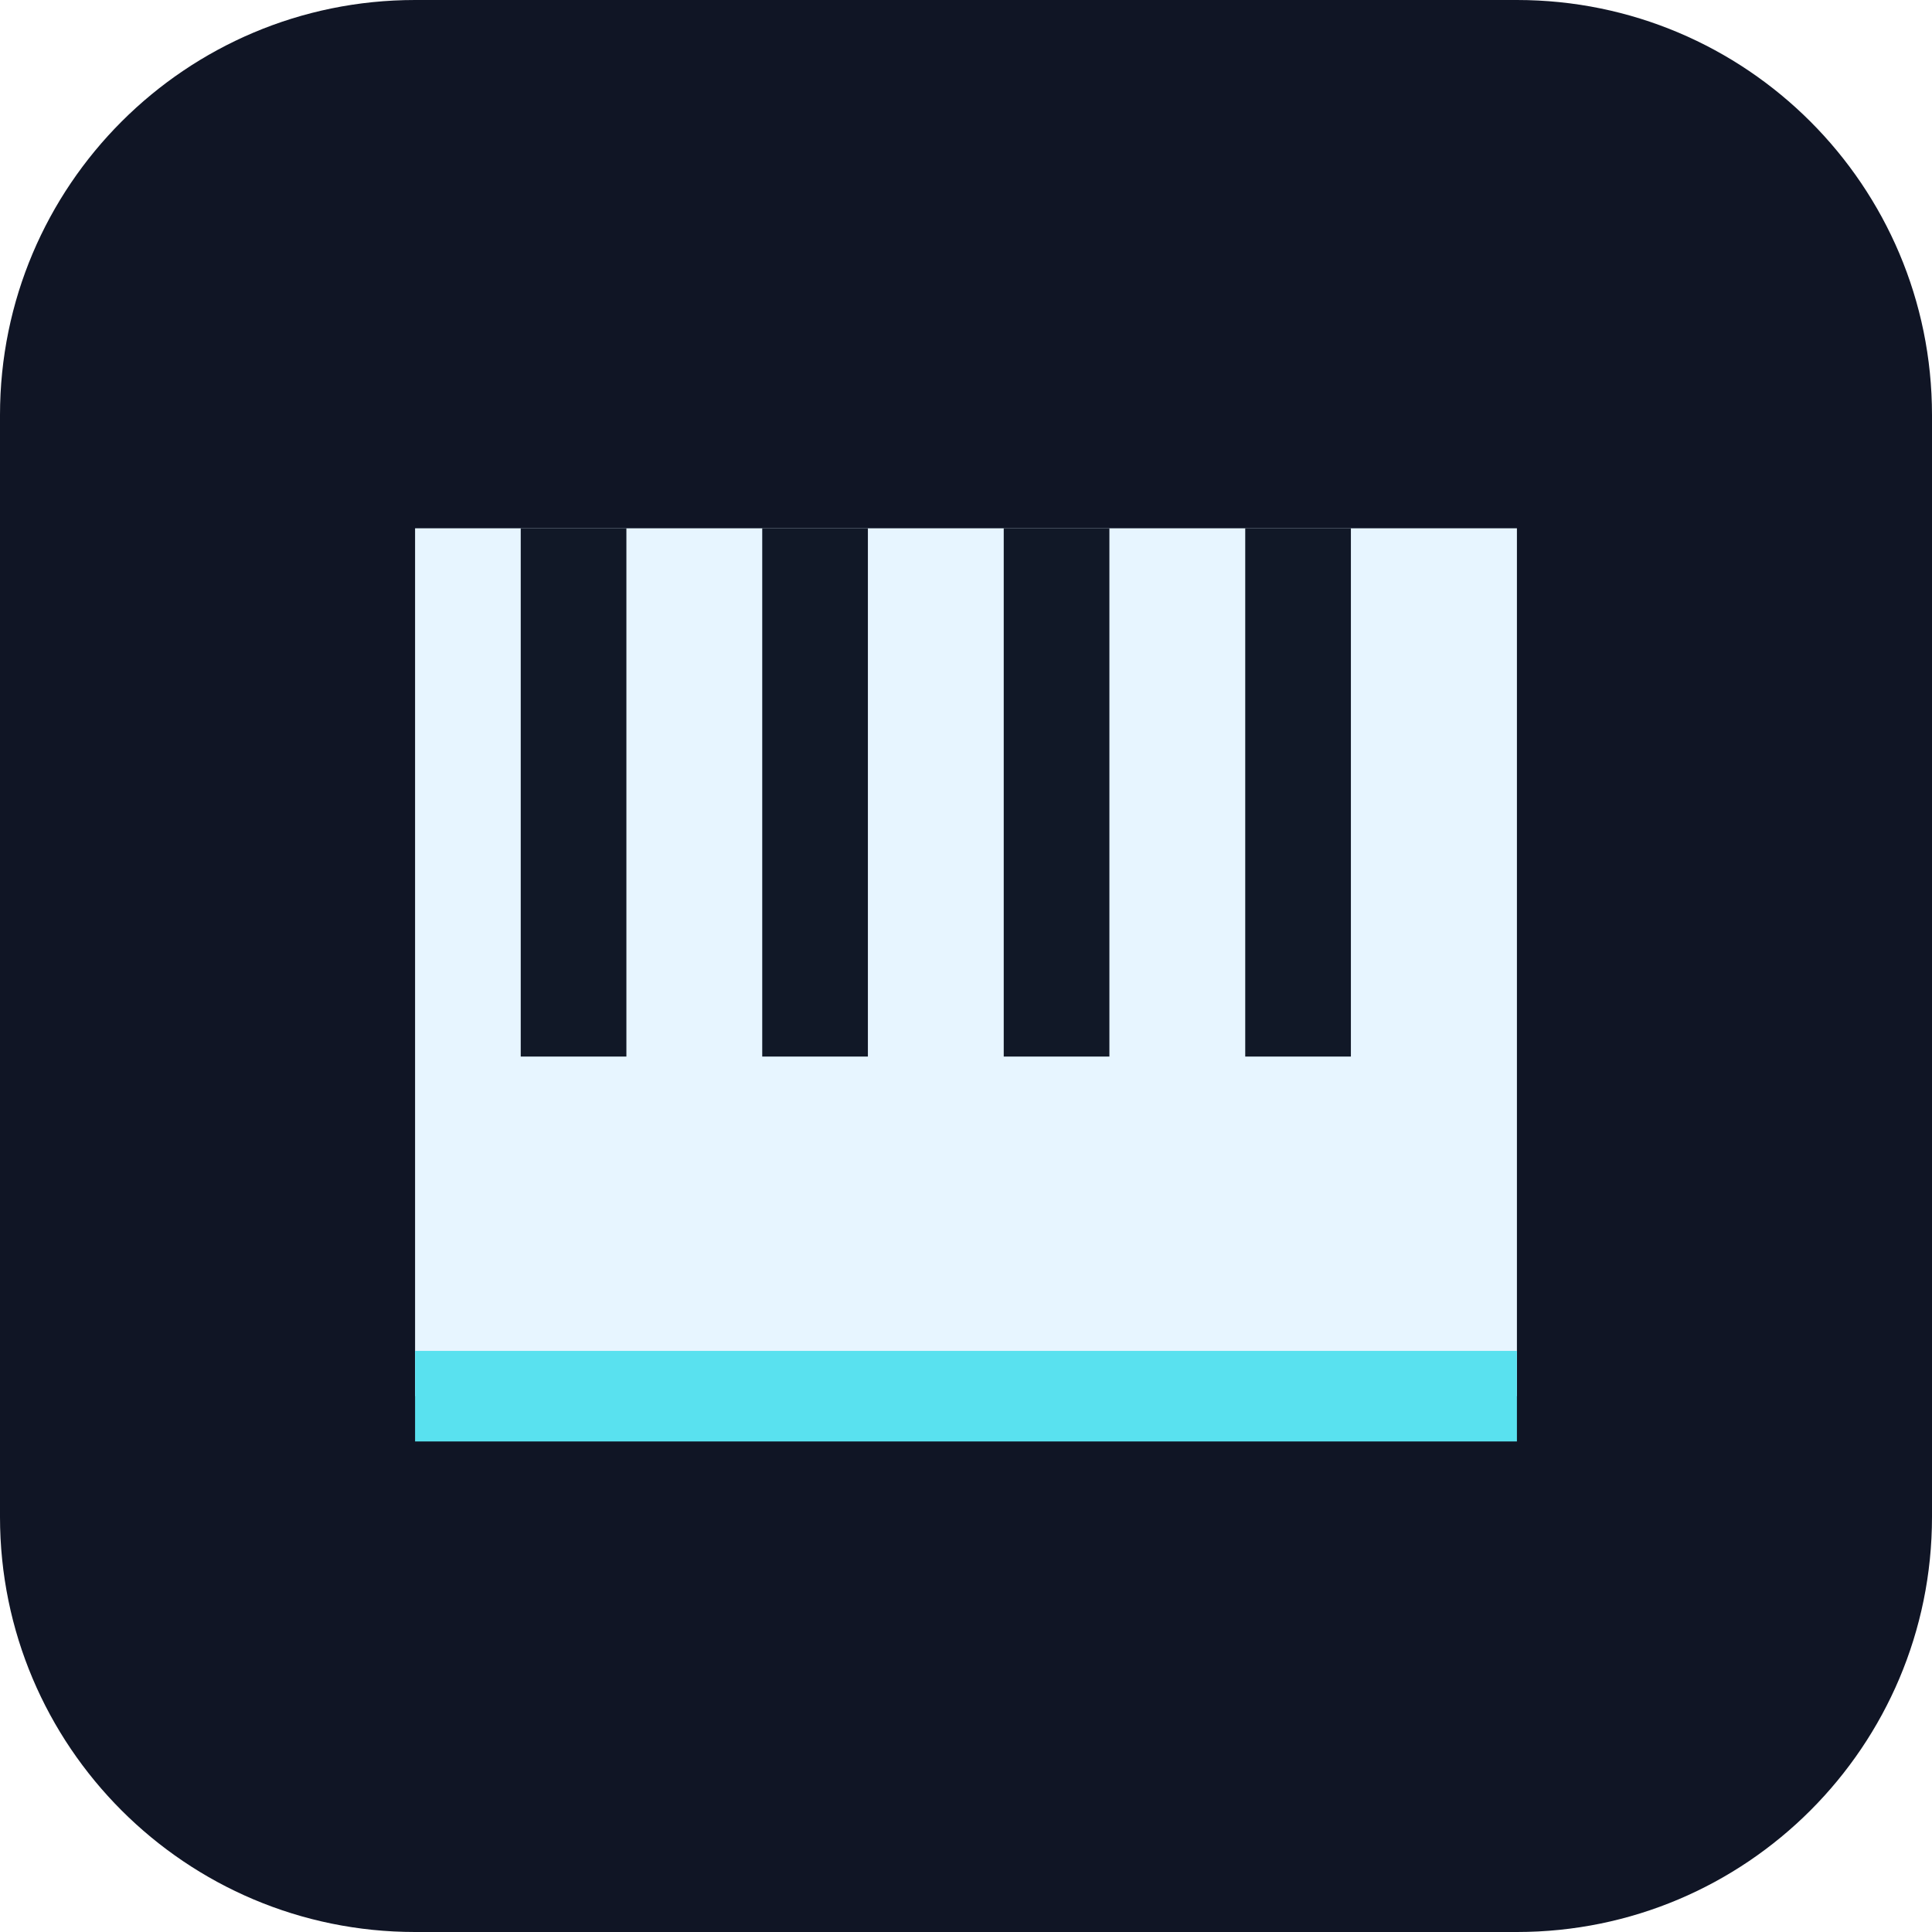
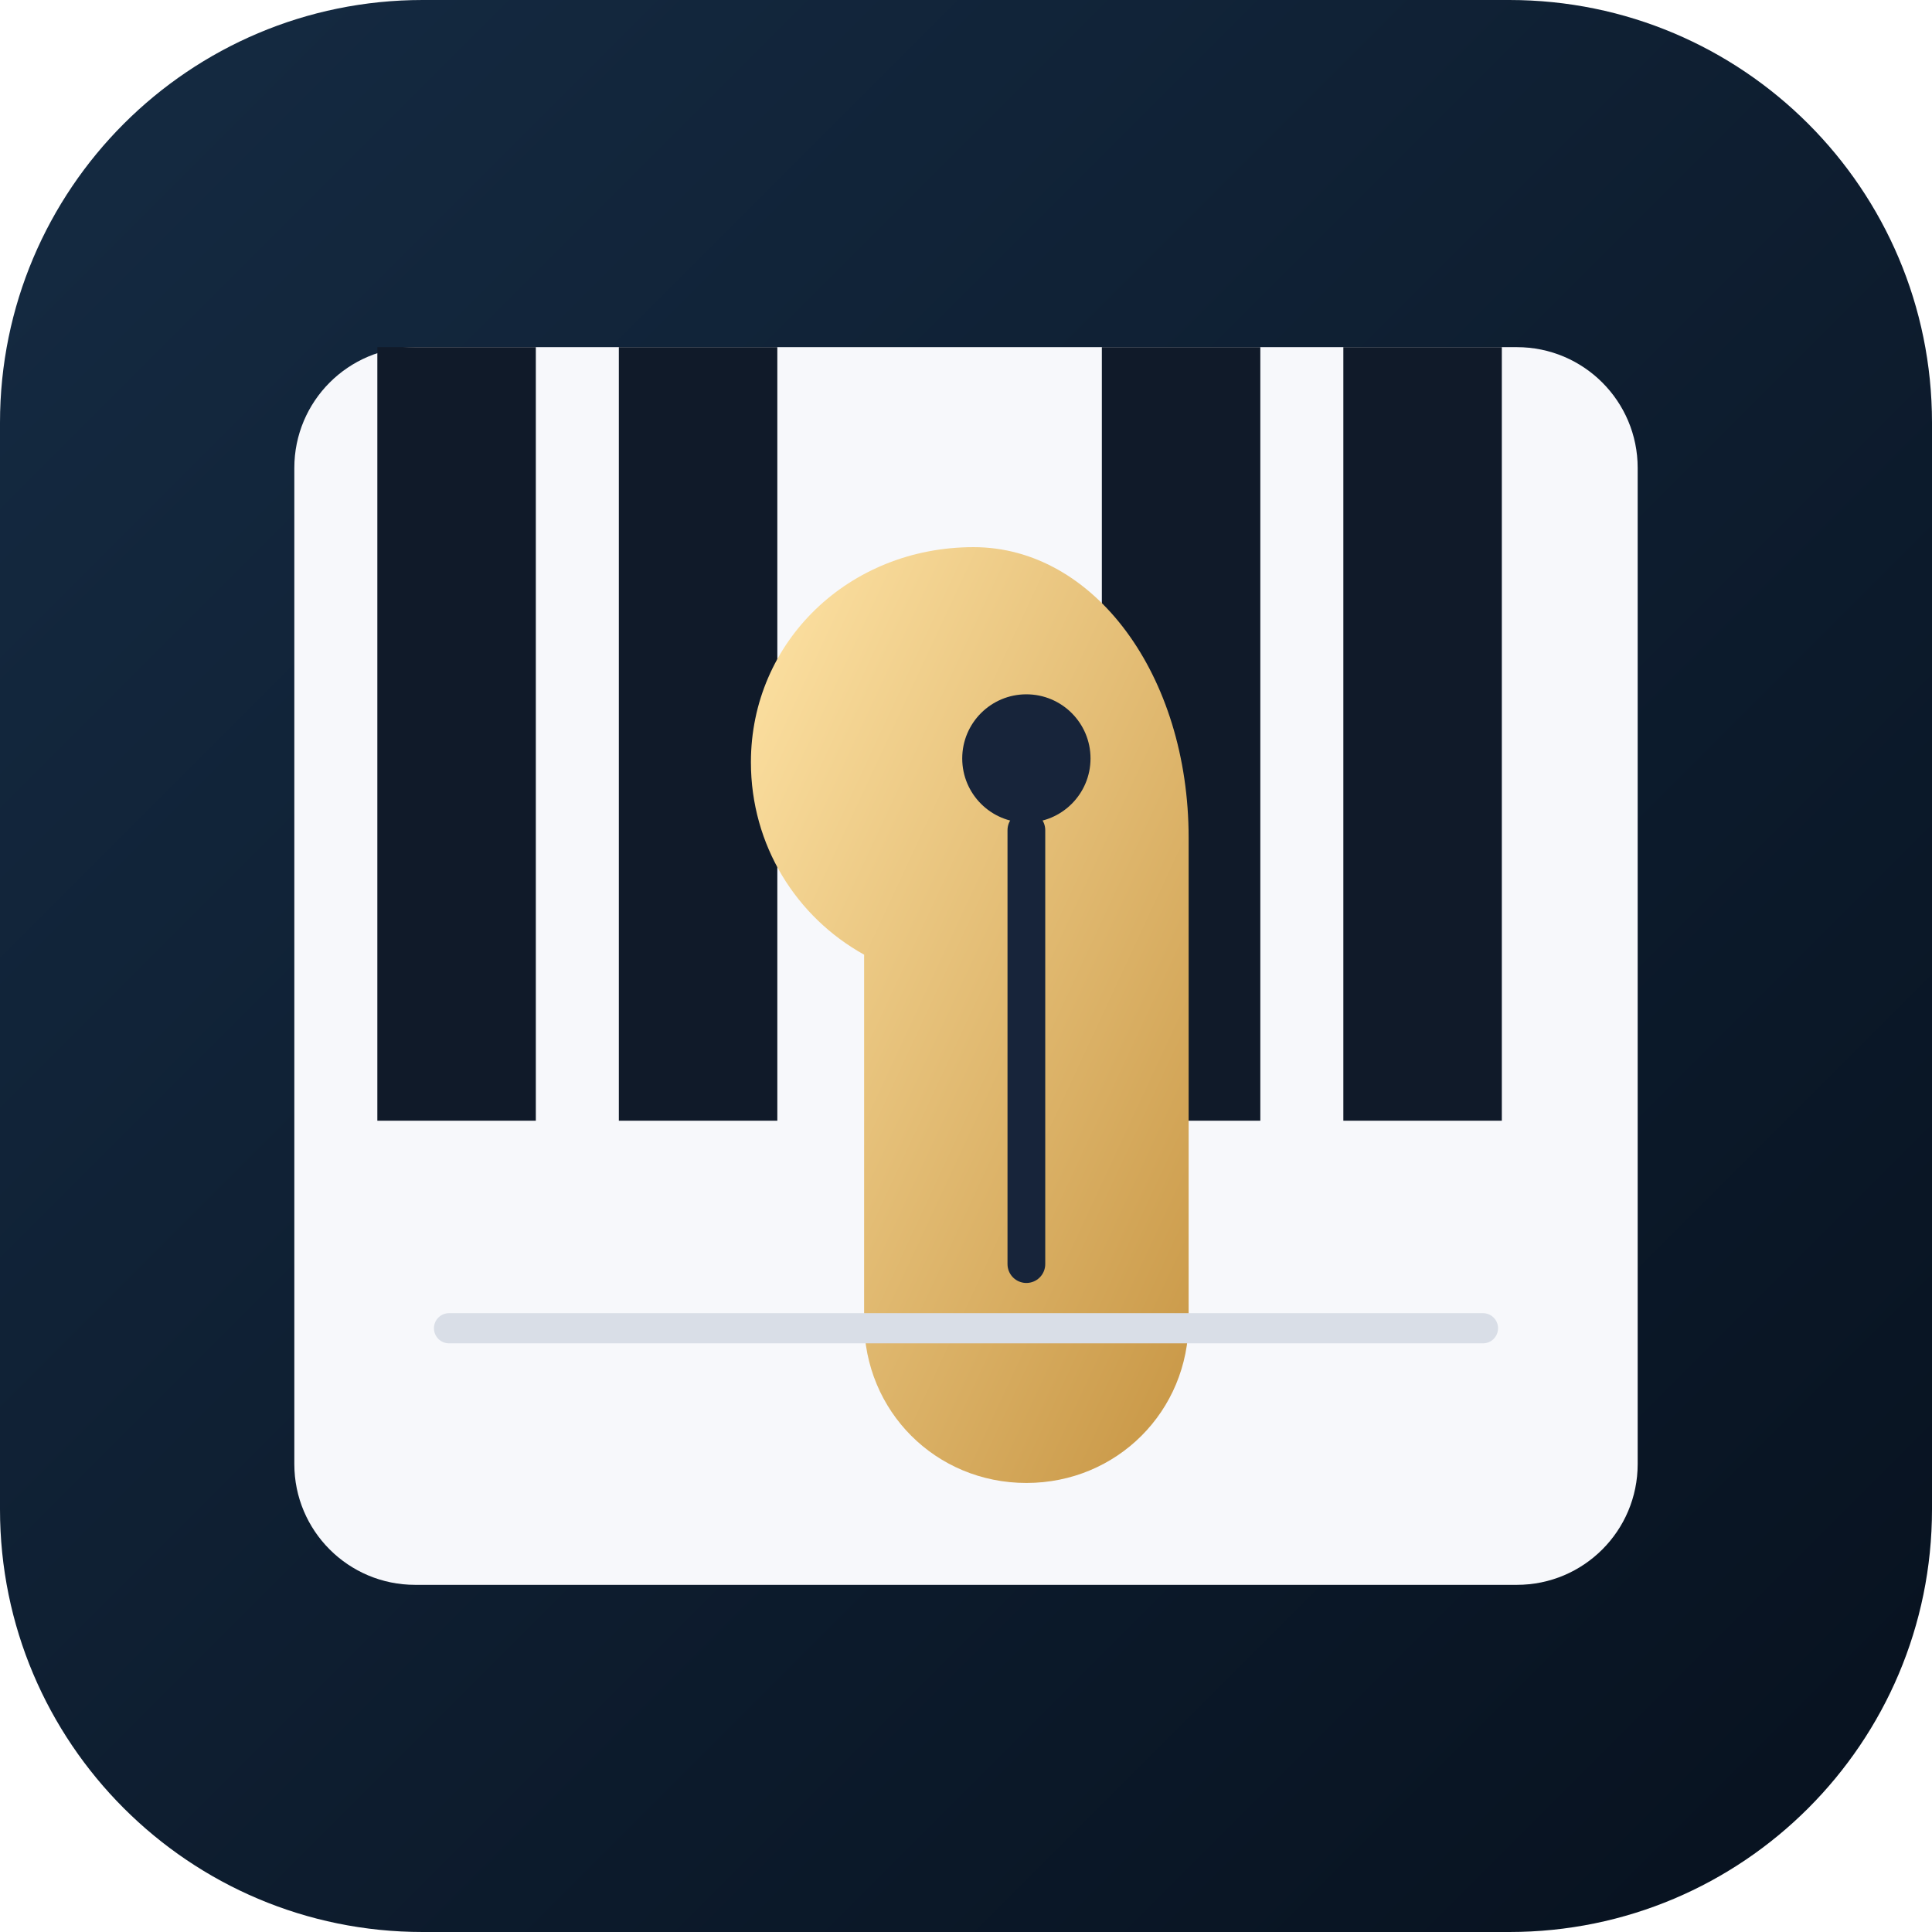
<svg xmlns="http://www.w3.org/2000/svg" viewBox="0 0 512 512">
-   <rect width="512" height="512" rx="110" fill="#101525" />
-   <path d="M110 140h292v230H110z" fill="#e7f5ff" />
-   <path d="M166 140v140h-28V140m92 0v140h-28V140m92 0v140h-28V140m92 0v140h-28V140" fill="#111827" />
-   <path d="M110 370h292" stroke="#59e1ef" stroke-width="24" />
+   <defs>
+     <linearGradient id="bg" x1="0" y1="0" x2="1" y2="1">
+       <stop stop-color="#152b43" />
+       <stop offset="1" stop-color="#07111e" />
+     </linearGradient>
+     <linearGradient id="gold" x1="0" y1="0" x2="1" y2="1">
+       <stop stop-color="#ffe4a6" />
+       <stop offset="1" stop-color="#c79543" />
+     </linearGradient>
+   </defs>
+   <rect width="512" height="512" rx="112" fill="url(#bg)" />
+   <rect x="78" y="92" width="356" height="328" rx="32" fill="#f7f8fb" />
+   <g fill="#101a29">
+     <rect x="100" y="92" width="42" height="205" rx="0" />
+     <rect x="164" y="92" width="42" height="205" />
+     <rect x="292" y="92" width="42" height="205" />
+     <rect x="356" y="92" width="42" height="205" />
+   </g>
+   <path d="M258 145c-33 0-59 25-59 57 0 22 12 41 30 51v97c0 24 19 43 43 43s43-19 43-43V222c0-43-25-77-57-77z" fill="url(#gold)" />
+   <circle cx="272" cy="201" r="17" fill="#17243a" />
+   <path d="M272 220v115" stroke="#17243a" stroke-width="10" stroke-linecap="round" />
+   <path d="M119 352h274" stroke="#d9dee7" stroke-width="8" stroke-linecap="round" />
</svg>
